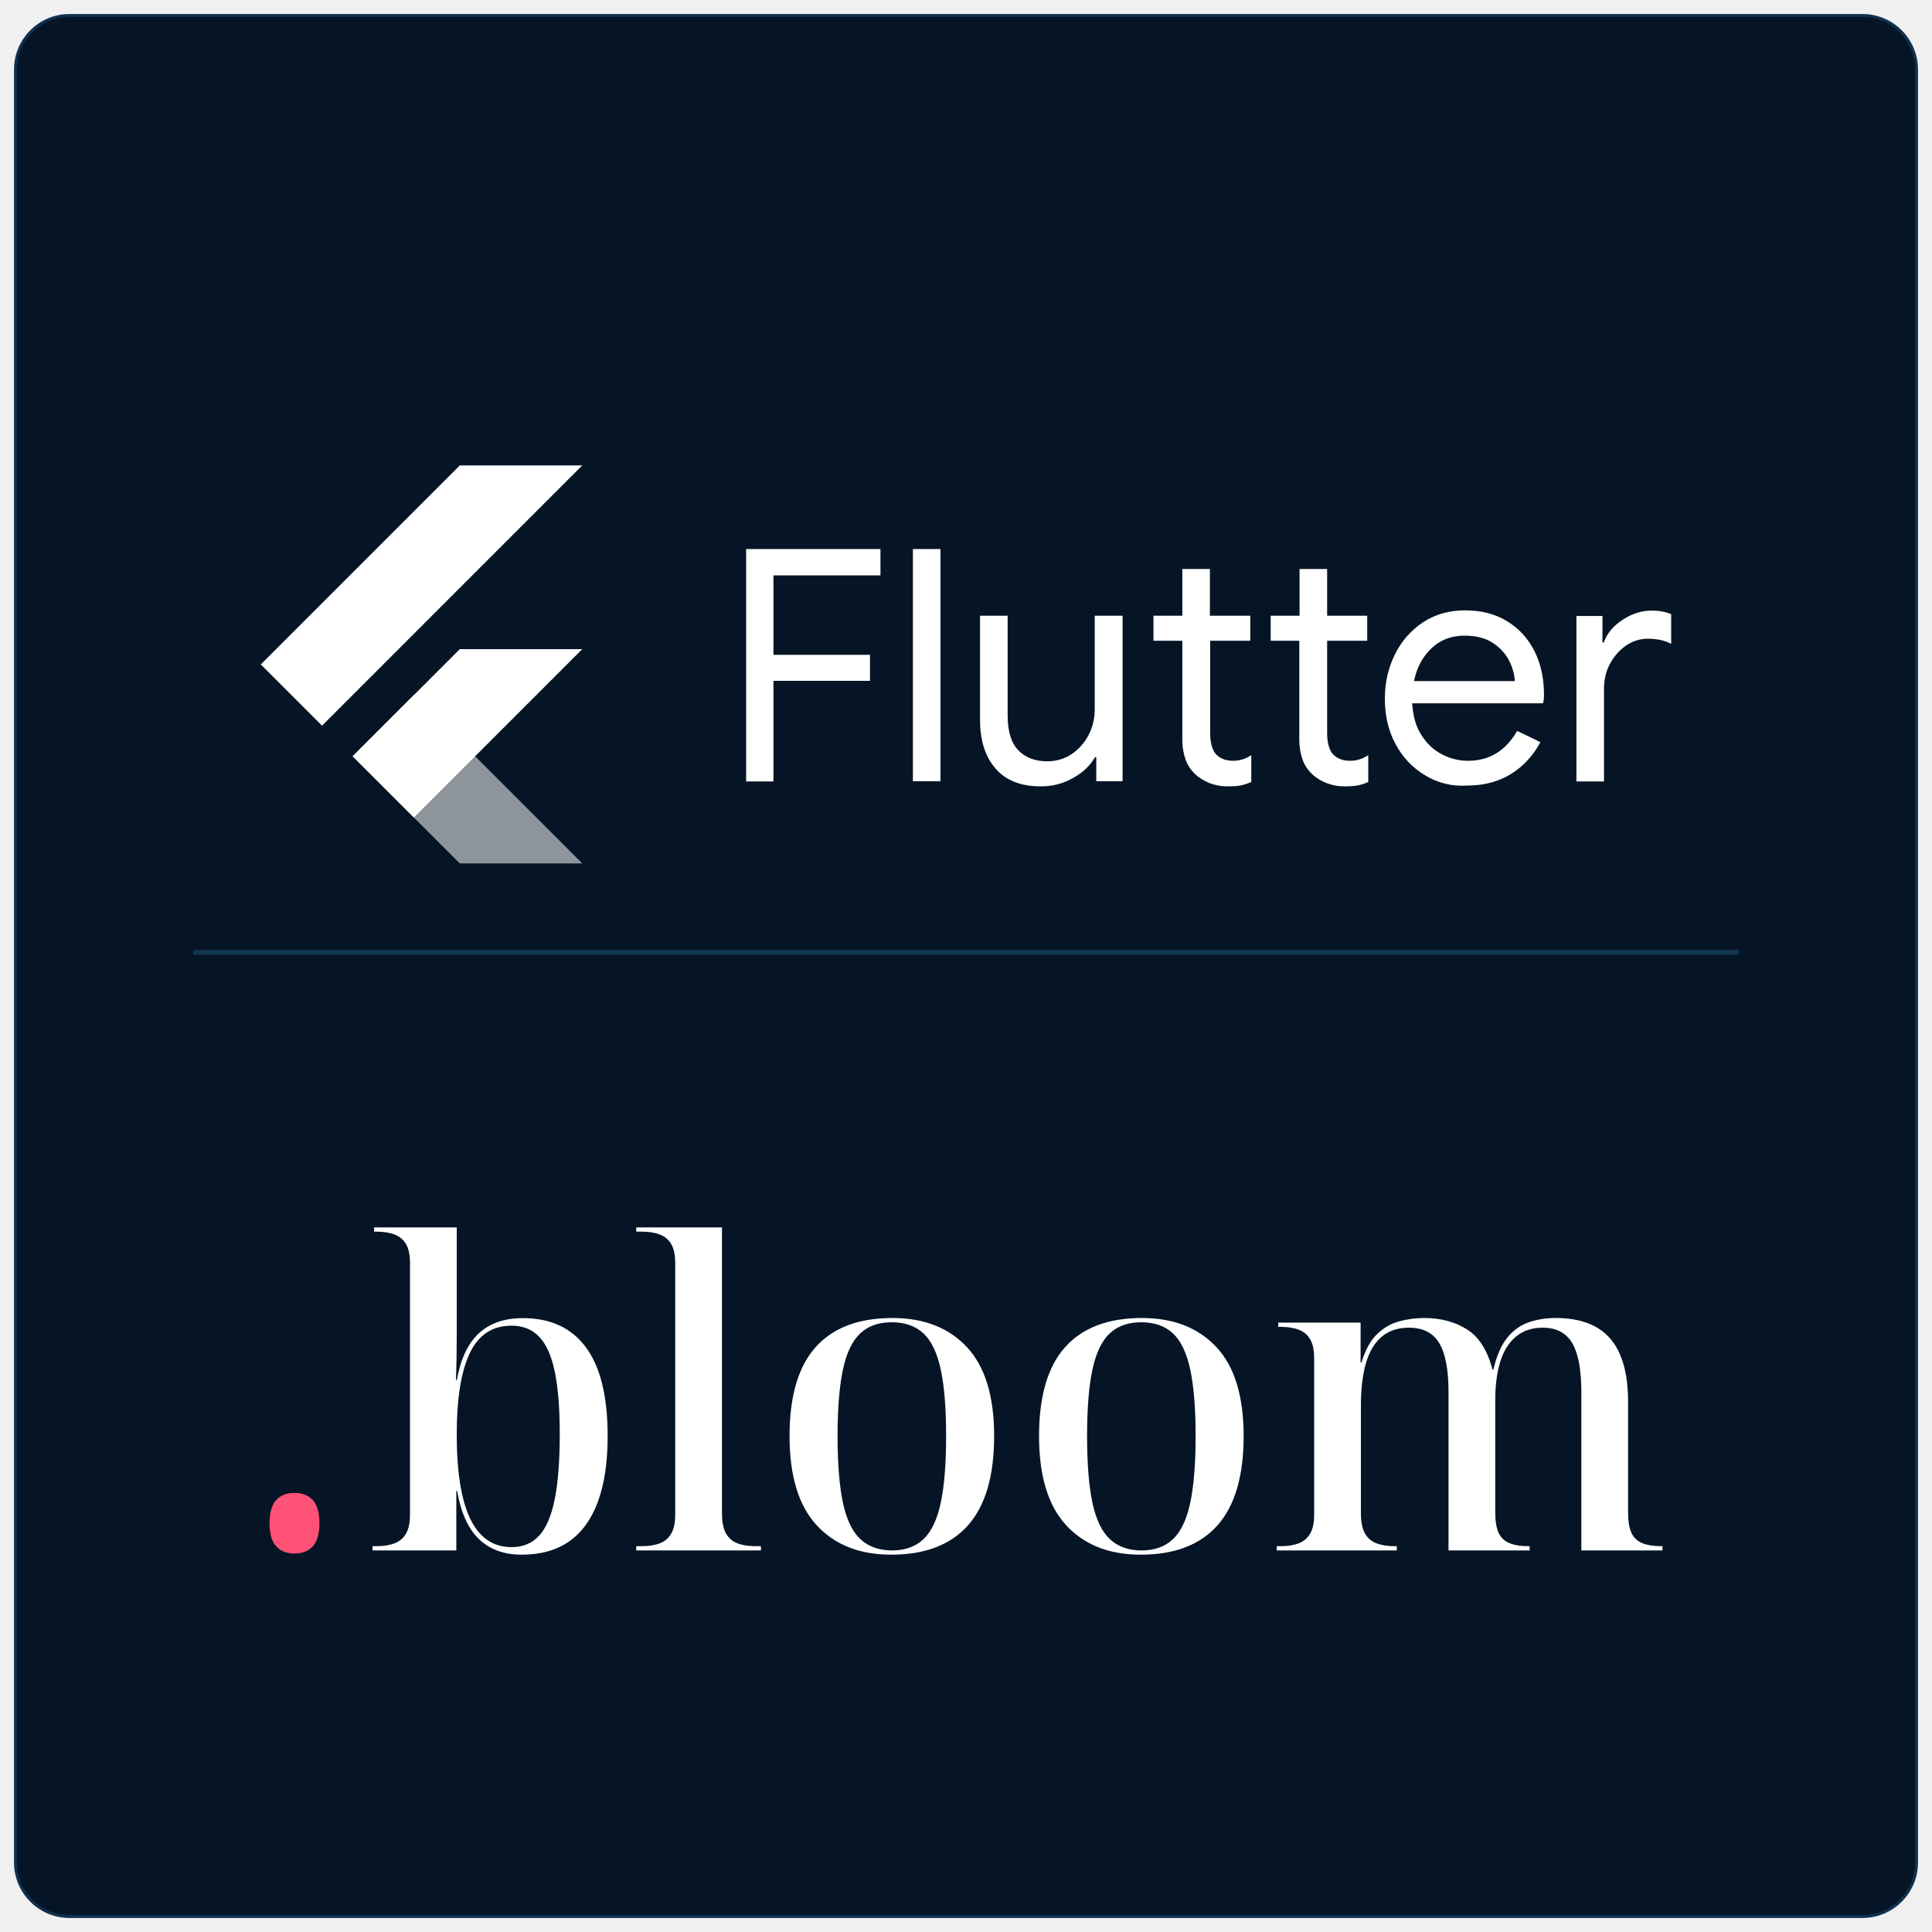
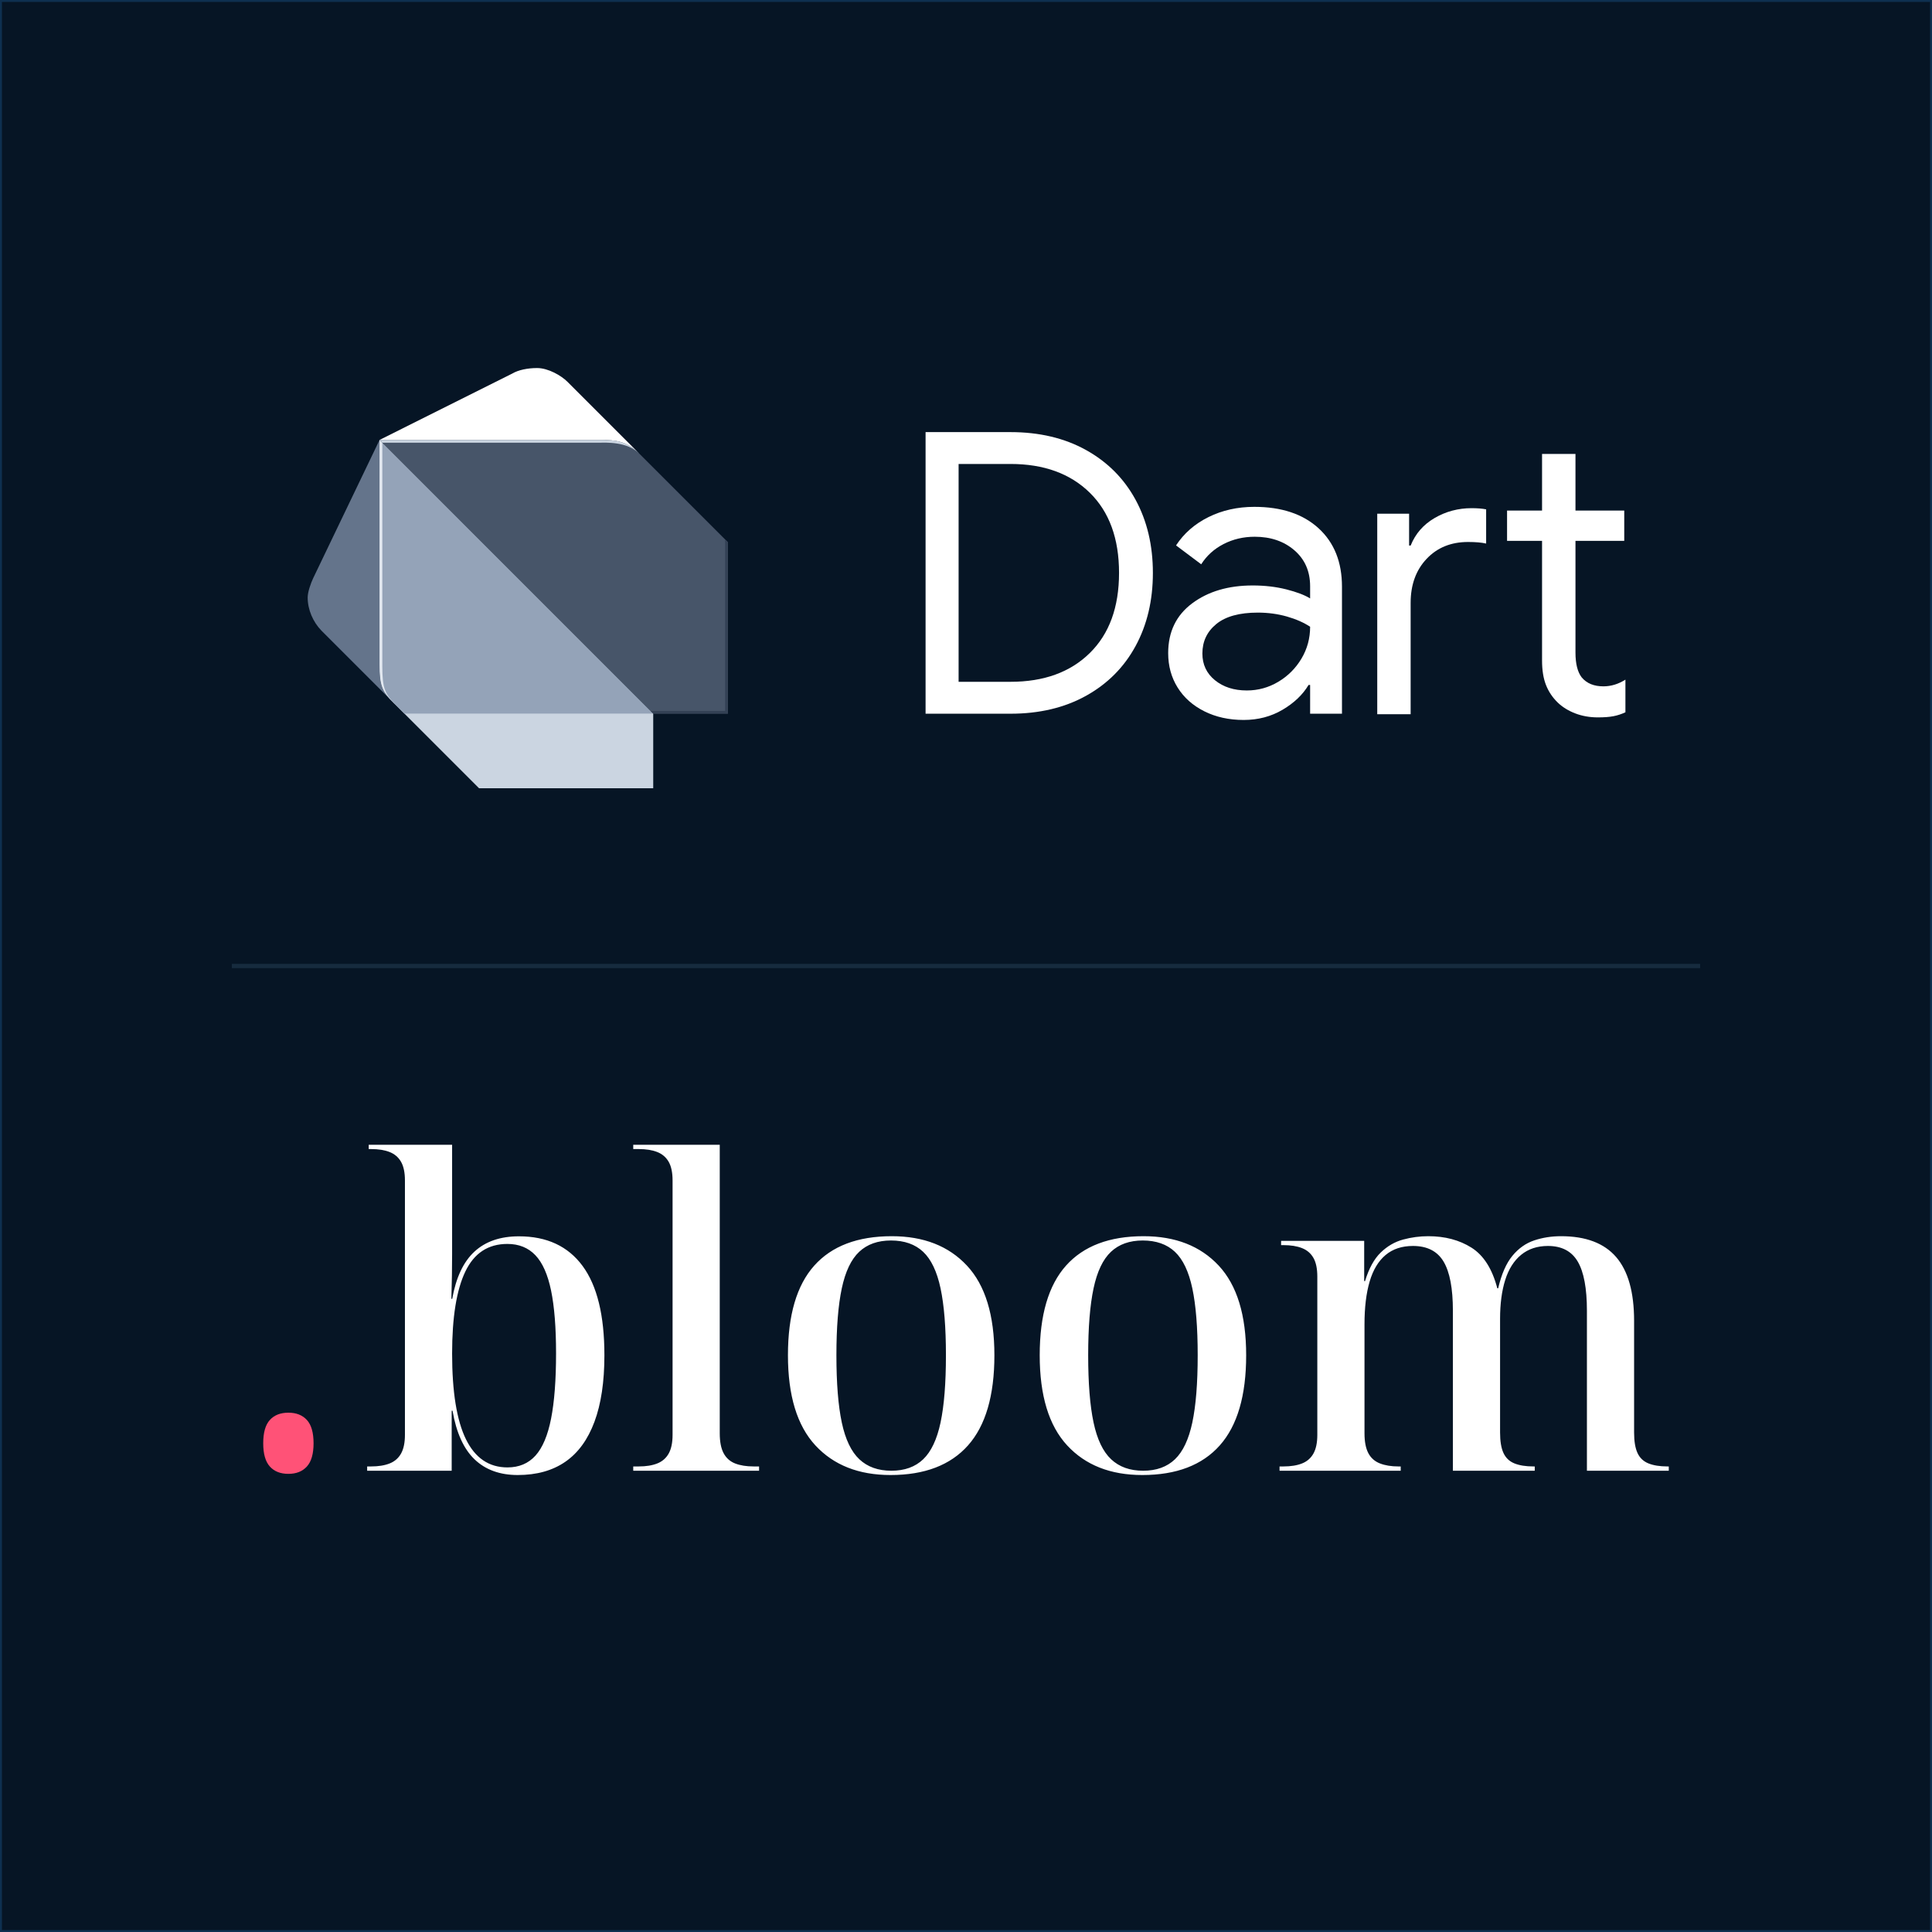
- <svg xmlns="http://www.w3.org/2000/svg" viewBox="0 0 1000 1000" width="1000" height="1000" role="img" aria-label="blooming_flutter rounded square card (dark)">
+ <svg xmlns="http://www.w3.org/2000/svg" viewBox="0 0 1000 1000" width="1000" height="1000" role="img" aria-label="blooming Dart square card (dark)">
  <defs>
    <style>
    </style>
  </defs>
-   <rect x="8" y="8" width="984" height="984" rx="28" fill="#061525" stroke="#0E3050" stroke-width="1.5" />
-   <g transform="translate(125.5, 240.9) scale(4.7454)">
-     <path d="M37.063 20.038H23.706L12.02 31.727L18.697 38.404L37.063 20.038Z" fill="#FFFFFF" fill-opacity="1.0" />
-     <path d="M8.68 28.386L2 21.706L23.706 0H37.064L8.68 28.386Z" fill="#FFFFFF" fill-opacity="1.0" />
-     <path d="M18.698 38.404L23.706 43.413H37.064L25.375 31.727L18.698 38.404Z" fill="#FFFFFF" fill-opacity="0.55" />
-     <path d="M18.697 25.046L12.019 31.723L18.697 38.401L25.374 31.723L18.697 25.046Z" fill="#FFFFFF" fill-opacity="0.80" />
-     <path d="M54.935 9.123H69.588V11.992H57.916V20.656H68.445V23.497H57.916V34.473H54.935V9.123Z M73.126 9.123H76.134V34.445H73.126V9.123Z M82.179 33.108C81.037 31.827 80.452 30.044 80.452 27.76V16.394H83.461V27.286C83.461 29.013 83.851 30.267 84.631 31.075C85.411 31.883 86.469 32.273 87.779 32.273C88.781 32.273 89.701 31.994 90.481 31.465C91.261 30.936 91.874 30.211 92.319 29.348C92.765 28.484 92.96 27.565 92.96 26.59V16.394H95.996V34.446H93.127V31.827H92.988C92.486 32.718 91.706 33.471 90.62 34.083C89.534 34.696 88.391 35.003 87.166 35.003C84.965 35.031 83.321 34.39 82.179 33.108Z M105.523 34.668C104.911 34.417 104.381 34.111 103.936 33.693C103.462 33.247 103.1 32.718 102.877 32.105C102.654 31.492 102.515 30.768 102.515 29.904V19.124H99.367V16.394H102.515V11.296H105.523V16.394H109.925V19.124H105.551V29.18C105.551 30.183 105.746 30.935 106.108 31.409C106.554 31.938 107.195 32.217 108.058 32.217C108.755 32.217 109.396 32.022 110.036 31.604V34.529C109.674 34.696 109.312 34.807 108.95 34.891C108.588 34.974 108.114 35.002 107.557 35.002C106.833 35.03 106.136 34.891 105.523 34.668Z M118.282 34.668C117.669 34.417 117.14 34.111 116.694 33.693C116.22 33.247 115.858 32.718 115.635 32.105C115.413 31.492 115.273 30.768 115.273 29.904V19.124H112.153V16.394H115.301V11.296H118.31V16.394H122.683V19.124H118.31V29.18C118.31 30.183 118.505 30.935 118.867 31.409C119.313 31.938 119.953 32.217 120.817 32.217C121.513 32.217 122.154 32.022 122.795 31.604V34.529C122.433 34.696 122.07 34.807 121.708 34.891C121.346 34.974 120.873 35.002 120.315 35.002C119.591 35.03 118.923 34.891 118.282 34.668Z M128.952 33.777C127.587 32.941 126.528 31.827 125.748 30.351C124.968 28.902 124.606 27.258 124.606 25.448C124.606 23.693 124.968 22.105 125.692 20.628C126.417 19.18 127.42 18.01 128.757 17.118C130.066 16.255 131.598 15.809 133.353 15.809C135.108 15.809 136.668 16.199 137.95 17.007C139.259 17.787 140.234 18.901 140.93 20.266C141.627 21.659 141.961 23.247 141.961 25.03C141.961 25.392 141.933 25.698 141.85 25.949H127.587C127.67 27.314 127.977 28.484 128.59 29.403C129.175 30.351 129.927 31.047 130.846 31.52C131.765 31.994 132.712 32.217 133.687 32.217C136 32.217 137.782 31.131 139.036 28.958L141.571 30.183C140.791 31.632 139.732 32.802 138.395 33.638C137.058 34.473 135.442 34.919 133.576 34.919C131.877 35.031 130.317 34.613 128.952 33.777ZM138.785 23.526C138.73 22.773 138.535 22.021 138.145 21.269C137.755 20.517 137.17 19.876 136.362 19.347C135.554 18.818 134.523 18.567 133.297 18.567C131.877 18.567 130.679 19.013 129.704 19.932C128.729 20.851 128.088 22.049 127.782 23.526H138.785Z M145.471 16.422H148.34V19.319H148.479C148.841 18.316 149.51 17.508 150.541 16.84C151.544 16.171 152.602 15.837 153.716 15.837C154.552 15.837 155.249 15.976 155.834 16.227V19.458C155.081 19.068 154.218 18.901 153.299 18.901C152.435 18.901 151.627 19.152 150.903 19.653C150.179 20.155 149.594 20.823 149.148 21.659C148.702 22.495 148.507 23.414 148.507 24.361V34.473H145.499V16.422H145.471Z" fill="#FFFFFF" />
+   <rect class="card-canvas" x="0" y="0" width="1000" height="1000" fill="#061525" stroke="#0E3050" stroke-width="2" />
+   <g id="dart-brand-lockup" transform="translate(159.25, 190.5) scale(1.45)">
+     <g fill="#FFFFFF">
+       <path d="M220.57,22.87h30.32c10.29,0,19.28,2.13,26.95,6.39c7.67,4.26,13.57,10.18,17.69,17.76 c4.12,7.58,6.18,16.28,6.18,26.11s-2.06,18.53-6.18,26.11c-4.12,7.58-10.01,13.5-17.69,17.76c-7.67,4.26-16.66,6.39-26.95,6.39 h-30.32V22.87z M250.89,112c11.88,0,21.31-3.41,28.28-10.25c6.97-6.83,10.46-16.37,10.46-28.63c0-12.26-3.49-21.8-10.46-28.63 c-6.97-6.83-16.4-10.25-28.28-10.25h-18.53V112H250.89z" />
+       <path d="M320.08,122.53c-4.12-2.06-7.3-4.89-9.54-8.49c-2.25-3.6-3.37-7.7-3.37-12.28c0-7.58,2.85-13.5,8.56-17.76 c5.71-4.26,12.91-6.39,21.62-6.39c4.3,0,8.3,0.47,12,1.4c3.7,0.94,6.53,2.01,8.49,3.23V77.9c0-5.33-1.87-9.61-5.61-12.84 c-3.74-3.23-8.47-4.84-14.18-4.84c-4.02,0-7.72,0.87-11.09,2.6c-3.37,1.73-6.04,4.14-8,7.23l-8.98-6.74 c2.81-4.3,6.67-7.67,11.58-10.11c4.91-2.43,10.36-3.65,16.35-3.65c9.73,0,17.38,2.55,22.95,7.65c5.57,5.1,8.35,12.05,8.35,20.84 v45.34h-11.37v-10.25h-0.56c-2.06,3.46-5.15,6.41-9.26,8.84c-4.12,2.43-8.75,3.65-13.9,3.65 C328.88,125.62,324.2,124.59,320.08,122.53z M346.47,112c3.46-2.06,6.22-4.82,8.28-8.28c2.06-3.46,3.09-7.25,3.09-11.37 c-2.25-1.5-5.01-2.71-8.28-3.65c-3.28-0.93-6.74-1.4-10.39-1.4c-6.55,0-11.49,1.36-14.81,4.07c-3.32,2.72-4.98,6.22-4.98,10.53 c0,3.93,1.5,7.11,4.49,9.54c2.99,2.43,6.78,3.65,11.37,3.65C339.27,115.09,343.01,114.06,346.47,112z" />
+       <path d="M381.8,51.99h11.37v11.37h0.56c1.68-4.21,4.54-7.49,8.56-9.83c4.02-2.34,8.42-3.51,13.19-3.51 c2.06,0,3.79,0.14,5.19,0.42v12.21c-1.59-0.37-3.74-0.56-6.46-0.56c-6.08,0-11.02,2.01-14.81,6.04 c-3.79,4.02-5.68,9.26-5.68,15.72v39.72H381.8V51.99z" />
+       <path d="M452.49,123.28c-2.48-0.95-4.56-2.24-6.25-3.86c-1.87-1.81-3.28-3.91-4.21-6.29 c-0.94-2.38-1.4-5.29-1.4-8.72V61.68h-12.49V50.87h12.49V30.66h11.93v20.21h17.41v10.81h-17.41v39.88c0,4.02,0.75,6.98,2.25,8.9 c1.78,2.11,4.35,3.16,7.72,3.16c2.71,0,5.33-0.79,7.86-2.39v11.65c-1.4,0.65-2.83,1.12-4.28,1.4c-1.45,0.28-3.3,0.42-5.54,0.42 C457.65,124.7,454.96,124.23,452.49,123.28z" />
+     </g>
+     <g id="dart-symbol">
+       <path fill="#CBD5E1" d="M25.66,25.66v79.93c0,7.92,0.99,9.86,4.93,13.82L61.18,150h62.17v-26.64L25.66,25.66z" />
+       <path fill="#94A3B8" d="M25.66,105.59c0,7.92,0.99,9.86,4.93,13.82l3.95,3.95h88.82l-97.7-97.7V105.59z" />
+       <path fill="#64748B" d="M25.66,25.66L1.97,75C1.13,76.79,0,79.91,0,81.91c0,4.31,1.89,8.72,4.93,11.84l25.66,25.66 c-3.94-3.96-4.93-5.9-4.93-13.82V25.66z" />
+       <path fill="#E2E8F0" d="M31.58,120.39c-3.94-3.96-4.93-5.9-4.93-13.82V26.64l-0.99-0.99v79.93c0,7.92,0.99,9.86,4.93,13.82 l3.95,3.95h0L31.58,120.39z" />
+       <path fill="#475569" d="M104.61,25.66H25.66l97.7,97.7H150V62.17l-31.58-31.58C113.99,26.14,110.05,25.66,104.61,25.66z" />
+       <path fill="#FFFFFF" d="M118.42,30.59L92.76,4.93C90.52,2.68,85.86,0,81.91,0c-3.39,0-6.72,0.68-8.88,1.97L25.66,25.66h78.95 C110.05,25.66,113.99,26.14,118.42,30.59z" />
+       <polygon fill="#334155" points="149.01,61.18 149.01,122.37 122.37,122.37 123.36,123.36 150,123.36 150,62.17" />
+       <path fill="#CBD5E1" d="M118.42,30.59c-4.89-4.89-8.9-4.93-14.8-4.93H25.66l0.99,0.99h76.97C106.57,26.64,114,26.15,118.42,30.59 L118.42,30.59z" />
+     </g>
  </g>
-   <line x1="100.0" y1="492.9" x2="900.0" y2="492.9" stroke="rgba(56, 189, 248, 0.20)" stroke-width="2.5" />
-   <g transform="translate(500, 720) scale(0.220) translate(-1710.93, 375)">
+   <line x1="120" y1="500" x2="880" y2="500" stroke="rgba(110, 161, 196, 0.16)" stroke-width="2.2" />
+   <g transform="translate(500, 678.0) scale(0.222) translate(-1710.93, 375)">
    <circle cx="131" cy="-64" r="56" fill="rgba(255, 82, 119, 0.10)" stroke="#FF5277" stroke-width="1.8" opacity="0.75" />
    <path fill="#FF5277" d="M131.068 7.276Q103.24 7.276 87.81 -9.862Q72.379 -27.0 72.379 -64.034Q72.379 -101.344 87.81 -118.344Q103.24 -135.344 131.068 -135.344Q158.619 -135.344 174.188 -118.344Q189.756 -101.344 189.756 -64.034Q189.756 -27.0 174.188 -9.862Q158.619 7.276 131.068 7.276Z" />
    <path fill="#FFFFFF" d="M665.756 10.0Q603.239 10.0 565.101 -26.586Q526.963 -63.173 513.79 -139.897H511.79V0.0H314.724V-10.0H323.827Q349.69 -10.0 367.277 -17.035Q384.863 -24.069 393.828 -40.242Q402.794 -56.415 402.794 -83.69V-676.689Q402.794 -704.413 393.69 -720.31Q384.587 -736.206 367.001 -743.103Q349.415 -750.0 323.827 -750.0H318.345V-760.0H512.79V-579.585Q512.79 -553.861 512.79 -505.189Q512.79 -456.516 511.066 -400.861H513.066Q526.239 -475.206 564.877 -510.879Q603.515 -546.552 668.584 -546.552Q766.032 -546.552 816.946 -477.517Q867.86 -408.482 867.86 -269.276Q867.86 -176.621 844.722 -114.259Q821.584 -51.897 776.808 -20.948Q732.032 10.0 665.756 10.0ZM641.861 -7.758Q682.276 -7.758 707.121 -35.223Q731.966 -62.689 743.552 -121.602Q755.139 -180.516 755.139 -273.861Q755.139 -363.724 743.552 -419.983Q731.966 -476.242 706.897 -502.518Q681.827 -528.794 641.689 -528.794Q574.481 -528.794 543.636 -464.448Q512.79 -400.103 512.79 -273.137Q512.79 -139.413 544.946 -73.585Q577.102 -7.758 641.861 -7.758Z M935.103 0.0V-10.0H947.827Q973.69 -10.0 991.277 -17.035Q1008.863 -24.069 1017.828 -40.242Q1026.794 -56.415 1026.794 -83.69V-676.689Q1026.794 -704.413 1017.69 -720.31Q1008.587 -736.206 991.001 -743.103Q973.415 -750.0 947.827 -750.0H935.103V-760.0H1136.79V-87.311Q1136.79 -57.863 1145.756 -40.966Q1154.721 -24.069 1172.445 -17.035Q1190.169 -10.0 1215.756 -10.0H1228.481V0.0Z M1534.965 10.0Q1423.655 10.0 1359.724 -59.138Q1295.794 -128.276 1295.794 -269.276Q1295.794 -409.552 1357.086 -478.19Q1418.379 -546.827 1537.965 -546.827Q1649.274 -546.827 1713.205 -478.19Q1777.136 -409.552 1777.136 -269.276Q1777.136 -128.276 1715.705 -59.138Q1654.274 10.0 1534.965 10.0ZM1536.965 0.0Q1583.206 0.0 1611.138 -26.724Q1639.069 -53.448 1651.604 -112.448Q1664.139 -171.448 1664.139 -269.276Q1664.139 -366.379 1651.604 -425.241Q1639.069 -484.103 1611.0 -510.465Q1582.931 -536.827 1535.965 -536.827Q1489.998 -536.827 1461.929 -510.465Q1433.86 -484.103 1421.325 -425.241Q1408.79 -366.379 1408.79 -269.276Q1408.79 -171.448 1421.325 -112.448Q1433.86 -53.448 1462.291 -26.724Q1490.723 0.0 1536.965 0.0Z M2121.965 10.0Q2010.655 10.0 1946.724 -59.138Q1882.794 -128.276 1882.794 -269.276Q1882.794 -409.552 1944.086 -478.19Q2005.379 -546.827 2124.965 -546.827Q2236.274 -546.827 2300.205 -478.19Q2364.136 -409.552 2364.136 -269.276Q2364.136 -128.276 2302.705 -59.138Q2241.274 10.0 2121.965 10.0ZM2123.965 0.0Q2170.206 0.0 2198.138 -26.724Q2226.069 -53.448 2238.604 -112.448Q2251.139 -171.448 2251.139 -269.276Q2251.139 -366.379 2238.604 -425.241Q2226.069 -484.103 2198.0 -510.465Q2169.931 -536.827 2122.965 -536.827Q2076.998 -536.827 2048.929 -510.465Q2020.86 -484.103 2008.325 -425.241Q1995.79 -366.379 1995.79 -269.276Q1995.79 -171.448 2008.325 -112.448Q2020.86 -53.448 2049.291 -26.724Q2077.723 0.0 2123.965 0.0Z M2441.966 0.0V-10.0H2451.069Q2476.932 -10.0 2494.519 -17.035Q2512.105 -24.069 2521.07 -40.242Q2530.035 -56.415 2530.035 -83.69V-452.689Q2530.035 -480.413 2520.932 -496.31Q2511.829 -512.206 2494.243 -519.103Q2476.656 -526.0 2451.069 -526.0H2445.587V-536.0H2639.308V-442.103H2641.308Q2654.756 -486.379 2677.843 -508.741Q2700.929 -531.103 2729.929 -538.965Q2758.929 -546.827 2788.653 -546.827Q2847.169 -546.827 2889.532 -520.086Q2931.894 -493.345 2949.687 -425.379H2951.687Q2963.308 -474.966 2984.877 -501.104Q3006.447 -527.242 3035.723 -537.035Q3064.998 -546.827 3098.239 -546.827Q3184.79 -546.827 3226.704 -498.293Q3268.618 -449.758 3268.618 -349.482V-88.966Q3268.618 -58.69 3276.48 -41.518Q3284.342 -24.345 3301.877 -17.173Q3319.411 -10.0 3346.481 -10.0H3349.481V0.0H3158.621V-373.068Q3158.621 -451.103 3137.276 -487.586Q3115.931 -524.069 3067.689 -524.069Q3030.516 -524.069 3005.309 -503.466Q2980.102 -482.863 2968.119 -444.76Q2956.136 -406.656 2956.136 -354.208V-88.966Q2956.136 -58.69 2963.998 -41.518Q2971.86 -24.345 2989.394 -17.173Q3006.929 -10.0 3033.998 -10.0H3036.998V0.0H2846.139V-373.068Q2846.139 -451.103 2824.431 -487.586Q2802.724 -524.069 2753.034 -524.069Q2714.413 -524.069 2689.206 -502.966Q2663.998 -481.863 2652.015 -441.035Q2640.032 -400.208 2640.032 -341.311V-87.311Q2640.032 -57.863 2648.998 -40.966Q2657.963 -24.069 2676.049 -17.035Q2694.136 -10.0 2718.998 -10.0H2724.481V0.0Z" />
  </g>
</svg>
